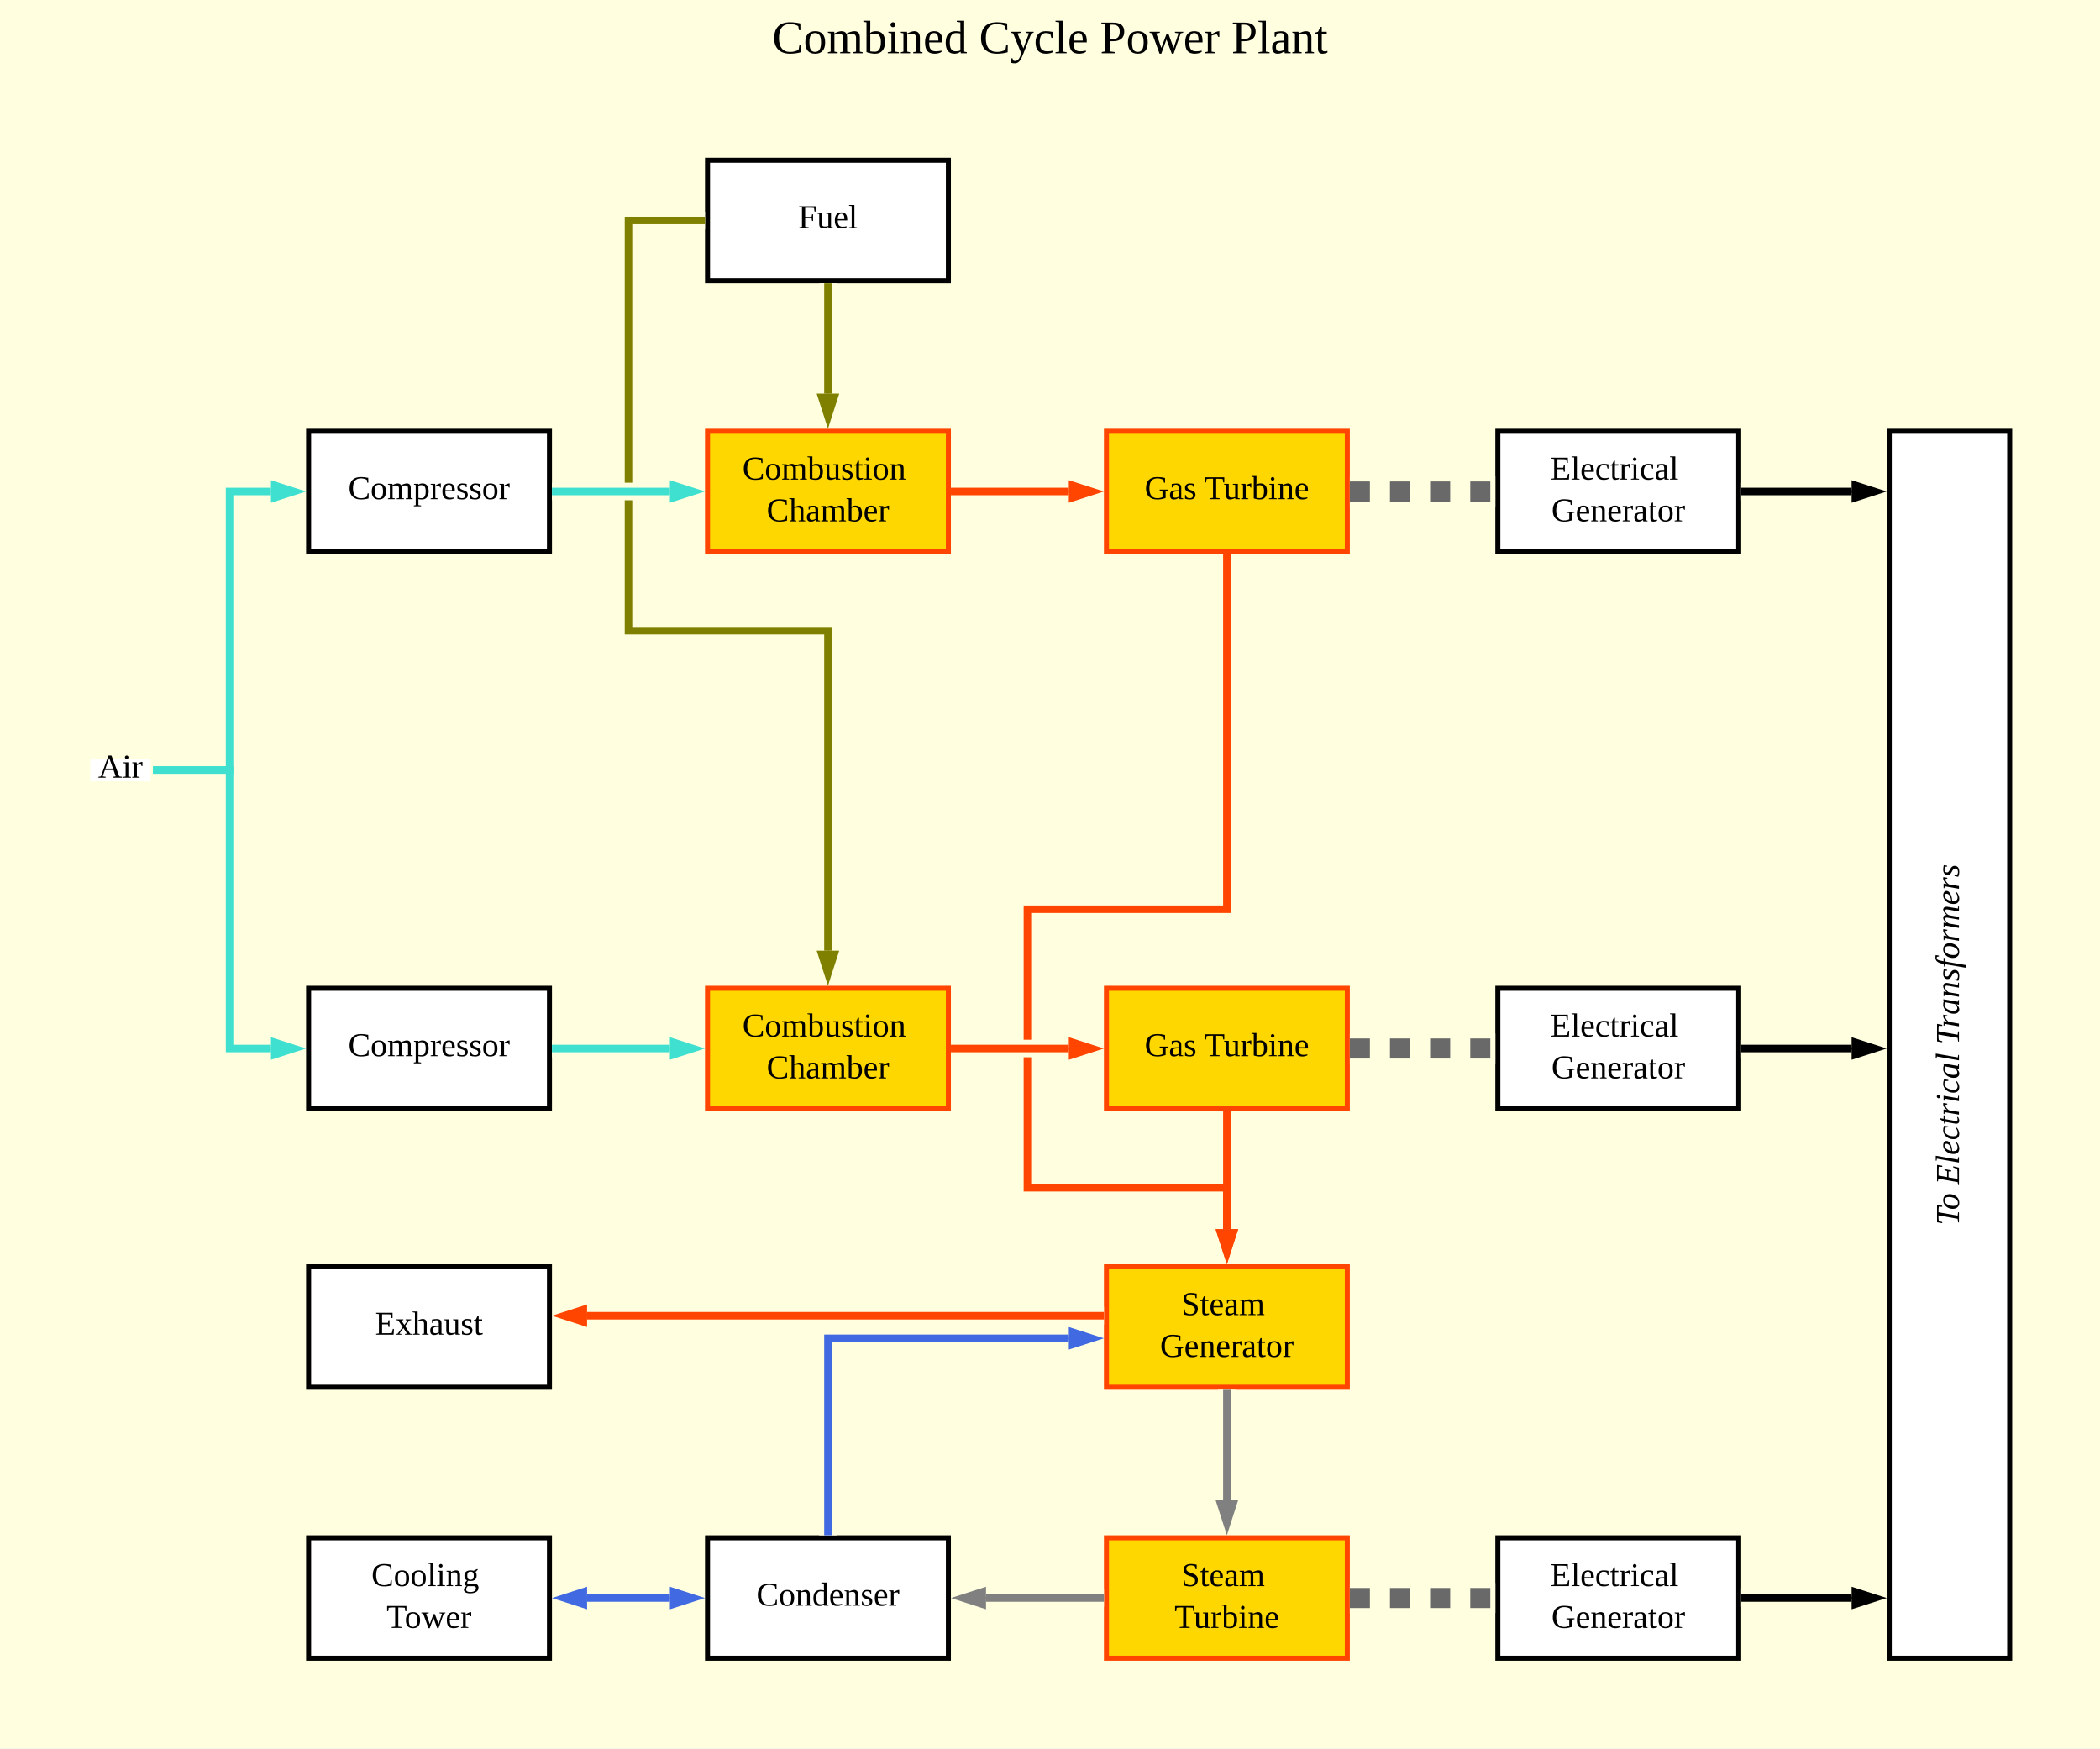
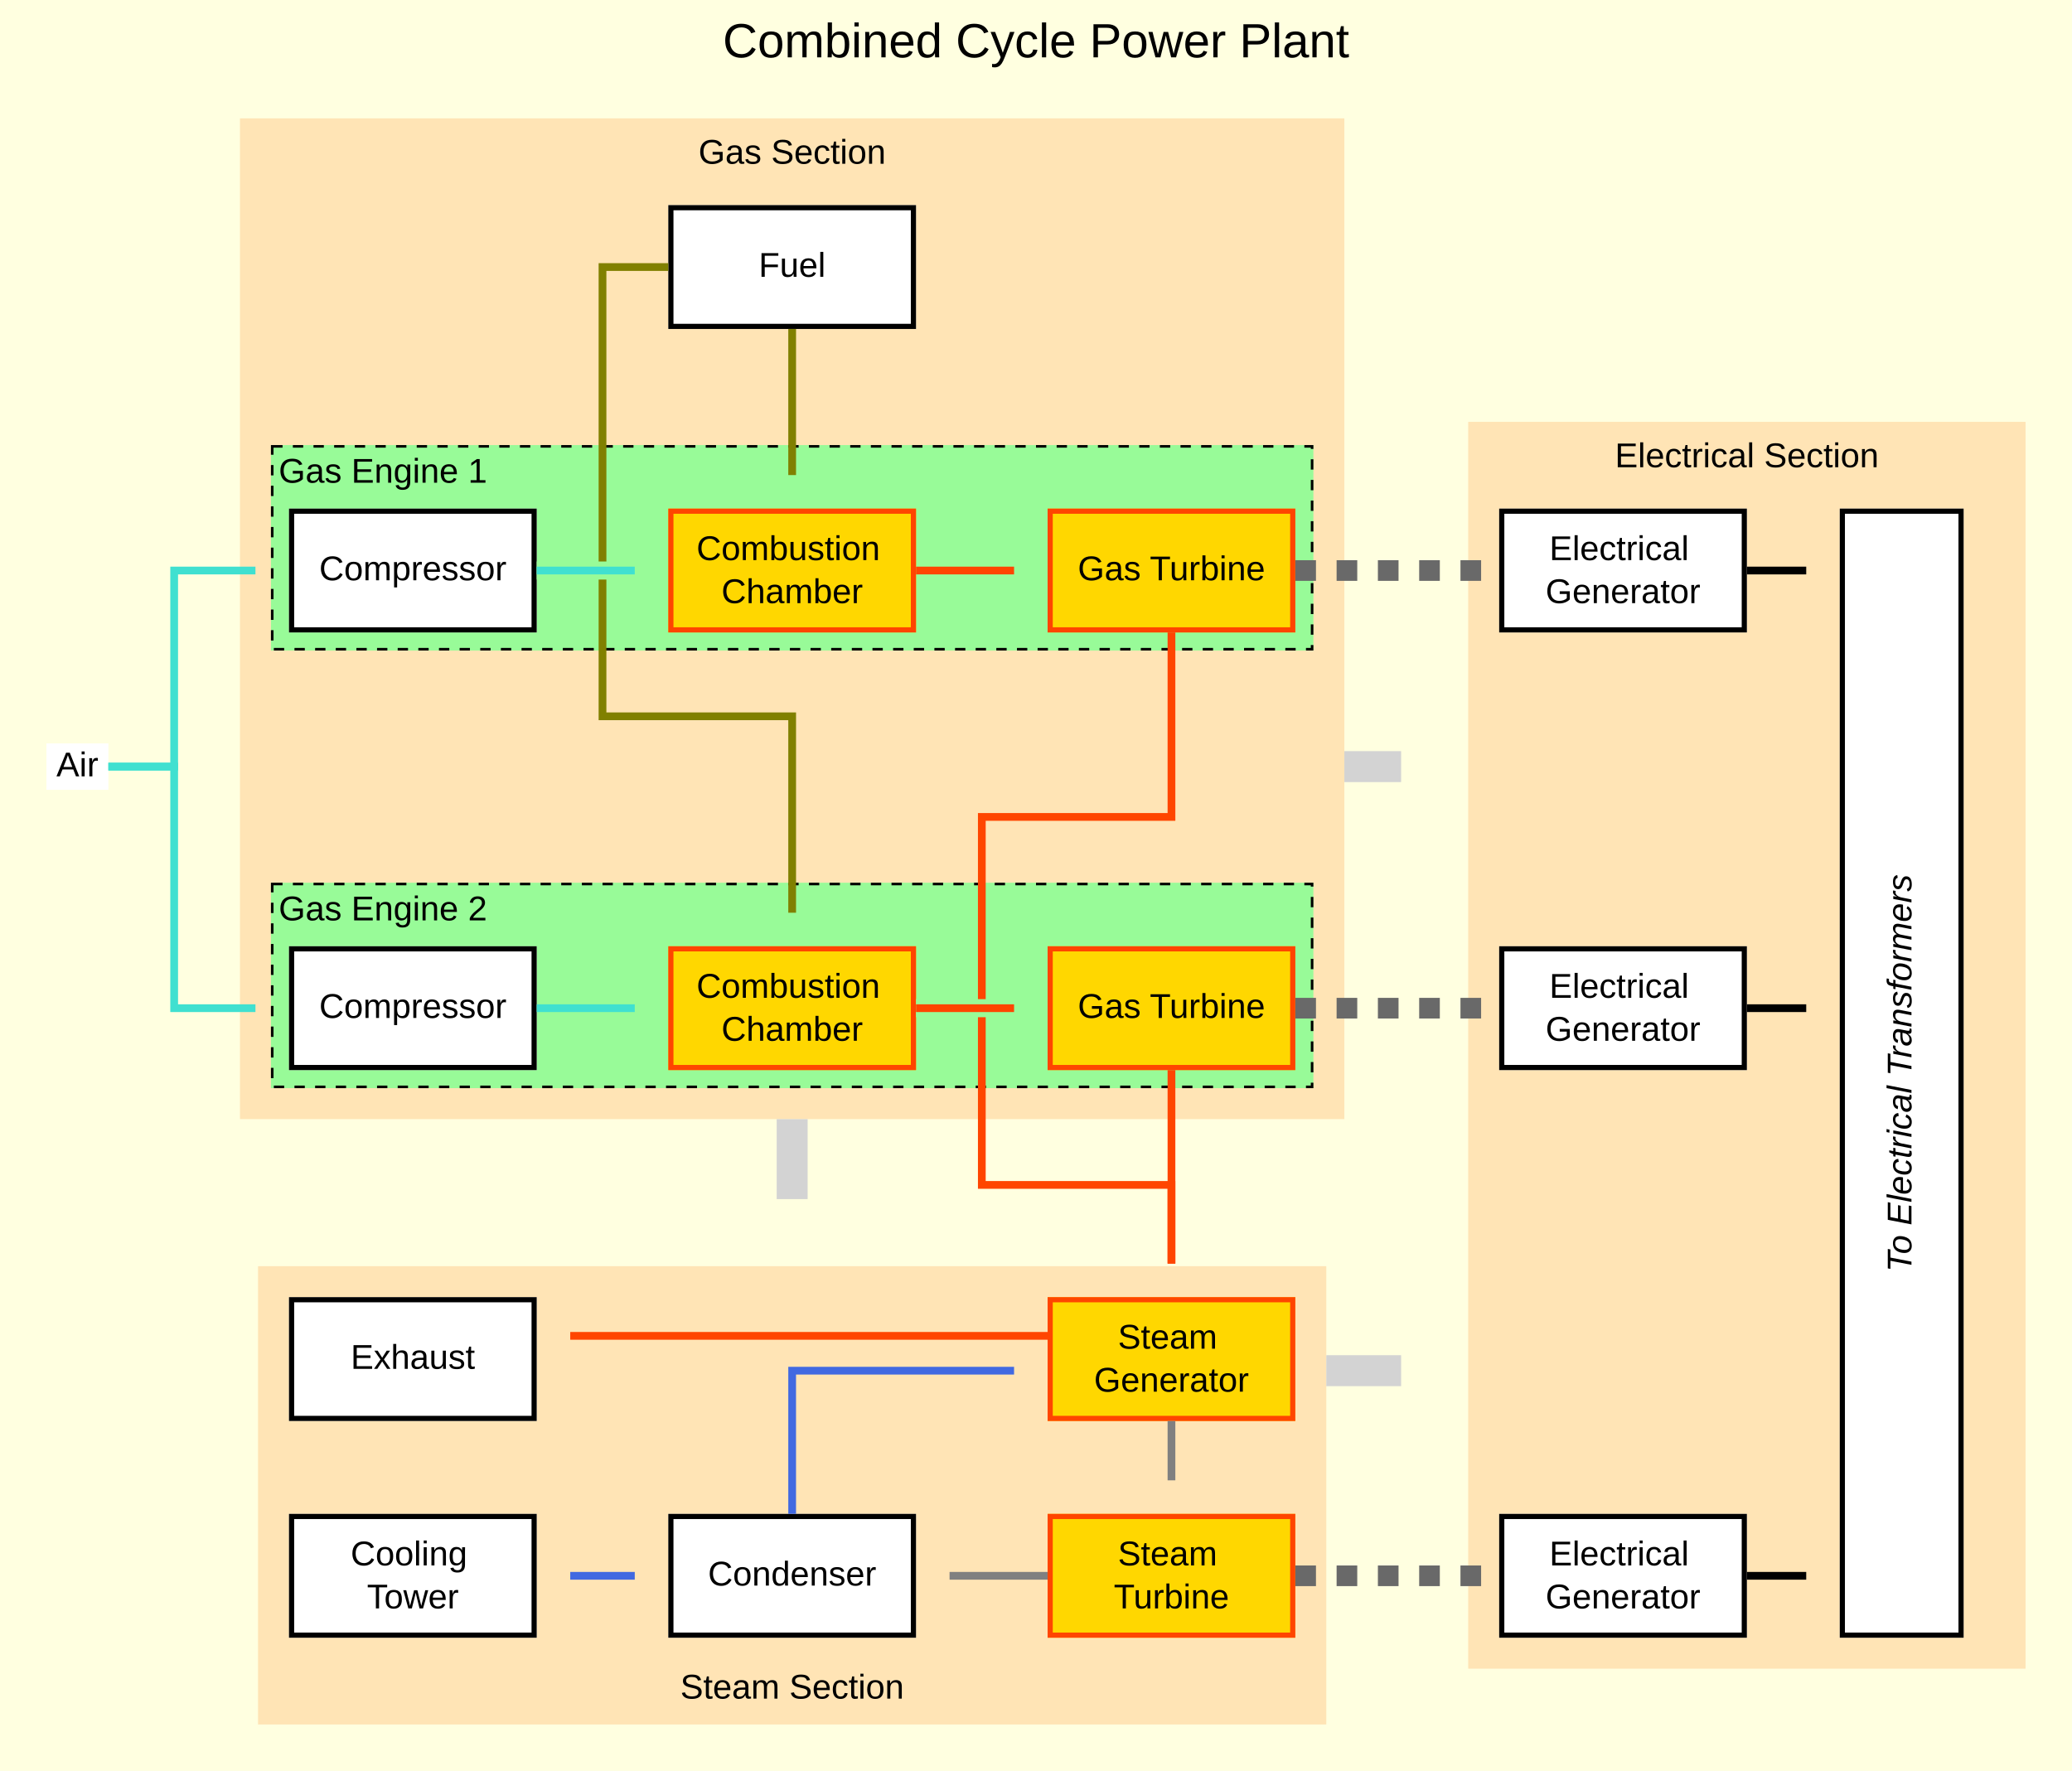
- <svg xmlns="http://www.w3.org/2000/svg" baseProfile="full" height="100%" version="1.1" viewBox="0 0 837.0 696.875" width="100%">
+ <svg xmlns="http://www.w3.org/2000/svg" baseProfile="full" height="100%" version="1.1" viewBox="0 0 803.0 686.375" width="100%">
  <defs>
    <marker id="id1" markerHeight="9" markerUnits="userSpaceOnUse" markerWidth="14" orient="auto" refX="7.0" refY="4.5">
      <polyline fill="turquoise" points="0,0 14,4.5 0,9" stroke-width="0" />
    </marker>
    <marker id="id2" markerHeight="9" markerUnits="userSpaceOnUse" markerWidth="14" orient="auto" refX="7.0" refY="4.5">
      <polyline fill="olive" points="0,0 14,4.5 0,9" stroke-width="0" />
    </marker>
    <marker id="id3" markerHeight="9" markerUnits="userSpaceOnUse" markerWidth="14" orient="auto" refX="7.0" refY="4.5">
      <polyline fill="orangered" points="0,0 14,4.5 0,9" stroke-width="0" />
    </marker>
    <marker id="id4" markerHeight="24" markerUnits="userSpaceOnUse" markerWidth="36" orient="auto" refX="18.0" refY="12.0">
      <polyline fill="dimgrey" points="0,0 36,12.0 0,24" stroke-width="0" />
    </marker>
    <marker id="id5" markerHeight="9" markerUnits="userSpaceOnUse" markerWidth="14" orient="auto" refX="7.0" refY="4.5">
      <polyline fill="grey" points="0,0 14,4.5 0,9" stroke-width="0" />
    </marker>
    <marker id="id6" markerHeight="9" markerUnits="userSpaceOnUse" markerWidth="14" orient="auto" refX="7.0" refY="4.5">
      <polyline fill="royalblue" points="0,0 14,4.5 0,9" stroke-width="0" />
    </marker>
    <marker id="id7" markerHeight="9" markerUnits="userSpaceOnUse" markerWidth="14" orient="auto" refX="7.0" refY="4.5">
      <polyline fill="black" points="0,0 14,4.5 0,9" stroke-width="0" />
    </marker>
+     <marker id="id8" markerHeight="36" markerUnits="userSpaceOnUse" markerWidth="27" orient="auto" refX="13.5" refY="18.0">
+       <polyline fill="lightgrey" points="0,0 27,18.0 0,36" stroke-width="0" />
+     </marker>
  </defs>
-   <rect fill="lightyellow" height="696.875" width="837.0" x="0" y="0" />
-   <rect fill="none" height="696.875" stroke="black" stroke-width="0.0" width="837.0" x="0.0" y="0.0" />
-   <rect fill="white" height="48.0" stroke="black" stroke-width="2.0" width="96.0" x="282.0" y="63.875" />
-   <text transform="translate(330.0,87.875) translate(0,-0.0)">
-     <tspan dominant-baseline="middle" dx="0" fill="black" font-size="10.0pt" text-anchor="middle" x="0">Fuel</tspan>
+   <rect fill="lightyellow" height="686.375" width="803.0" x="0.0" y="0.0" />
+   <rect fill="none" height="686.375" stroke="black" stroke-width="0.0" width="803.0" x="0.0" y="0.0" />
+   <rect fill="moccasin" height="483.25" width="216.0" x="569.0" y="163.5" />
+   <rect fill="none" height="483.25" stroke="black" stroke-width="0.0" width="216.0" x="569.0" y="163.5" />
+   <rect fill="moccasin" height="387.875" width="428.0" x="93.0" y="45.875" />
+   <rect fill="none" height="387.875" stroke="black" stroke-width="0.0" width="428.0" x="93.0" y="45.875" />
+   <rect fill="moccasin" height="177.625" width="414.0" x="100.0" y="490.75" />
+   <rect fill="none" height="177.625" stroke="black" stroke-width="0.0" width="414.0" x="100.0" y="490.75" />
+   <rect fill="palegreen" height="79.625" width="404.0" x="105.0" y="172.5" />
+   <rect fill="none" height="78.625" stroke="black" stroke-dasharray="4 4" stroke-width="1.0" width="403.0" x="105.5" y="173.0" />
+   <rect fill="palegreen" height="79.625" width="404.0" x="105.0" y="342.125" />
+   <rect fill="none" height="78.625" stroke="black" stroke-dasharray="4 4" stroke-width="1.0" width="403.0" x="105.5" y="342.625" />
+   <rect fill="white" height="18.0" width="24.0" x="18.0" y="288.125" />
+   <rect fill="none" height="16.0" stroke="none" stroke-width="2.0" width="22.0" x="19.0" y="289.125" />
+   <rect fill="white" height="48.0" width="96.0" x="259.0" y="586.75" />
+   <rect fill="none" height="46.0" stroke="black" stroke-width="2.0" width="94.0" x="260.0" y="587.75" />
+   <rect fill="gold" height="48.0" width="96.0" x="259.0" y="197.125" />
+   <rect fill="none" height="46.0" stroke="orangered" stroke-width="2.0" width="94.0" x="260.0" y="198.125" />
+   <rect fill="gold" height="48.0" width="96.0" x="259.0" y="366.75" />
+   <rect fill="none" height="46.0" stroke="orangered" stroke-width="2.0" width="94.0" x="260.0" y="367.75" />
+   <rect fill="white" height="48.0" width="96.0" x="112.0" y="197.125" />
+   <rect fill="none" height="46.0" stroke="black" stroke-width="2.0" width="94.0" x="113.0" y="198.125" />
+   <rect fill="white" height="48.0" width="96.0" x="112.0" y="366.75" />
+   <rect fill="none" height="46.0" stroke="black" stroke-width="2.0" width="94.0" x="113.0" y="367.75" />
+   <rect fill="white" height="48.0" width="96.0" x="112.0" y="586.75" />
+   <rect fill="none" height="46.0" stroke="black" stroke-width="2.0" width="94.0" x="113.0" y="587.75" />
+   <rect fill="white" height="48.0" width="96.0" x="581.0" y="197.125" />
+   <rect fill="none" height="46.0" stroke="black" stroke-width="2.0" width="94.0" x="582.0" y="198.125" />
+   <rect fill="white" height="48.0" width="96.0" x="581.0" y="366.75" />
+   <rect fill="none" height="46.0" stroke="black" stroke-width="2.0" width="94.0" x="582.0" y="367.75" />
+   <rect fill="white" height="48.0" width="96.0" x="581.0" y="586.75" />
+   <rect fill="none" height="46.0" stroke="black" stroke-width="2.0" width="94.0" x="582.0" y="587.75" />
+   <rect fill="white" height="48.0" width="96.0" x="112.0" y="502.75" />
+   <rect fill="none" height="46.0" stroke="black" stroke-width="2.0" width="94.0" x="113.0" y="503.75" />
+   <rect fill="white" height="48.0" width="96.0" x="259.0" y="79.5" />
+   <rect fill="none" height="46.0" stroke="black" stroke-width="2.0" width="94.0" x="260.0" y="80.5" />
+   <rect fill="gold" height="48.0" width="96.0" x="406.0" y="197.125" />
+   <rect fill="none" height="46.0" stroke="orangered" stroke-width="2.0" width="94.0" x="407.0" y="198.125" />
+   <rect fill="gold" height="48.0" width="96.0" x="406.0" y="366.75" />
+   <rect fill="none" height="46.0" stroke="orangered" stroke-width="2.0" width="94.0" x="407.0" y="367.75" />
+   <rect fill="gold" height="48.0" width="96.0" x="406.0" y="502.75" />
+   <rect fill="none" height="46.0" stroke="orangered" stroke-width="2.0" width="94.0" x="407.0" y="503.75" />
+   <rect fill="gold" height="48.0" width="96.0" x="406.0" y="586.75" />
+   <rect fill="none" height="46.0" stroke="orangered" stroke-width="2.0" width="94.0" x="407.0" y="587.75" />
+   <rect fill="white" height="437.625" width="48.0" x="713.0" y="197.125" />
+   <rect fill="none" height="435.625" stroke="black" stroke-width="2.0" width="46.0" x="714.0" y="198.125" />
+   <polyline fill="none" points="307.0,433.75 307.0,464.75" stroke="lightgrey" stroke-width="12.0" />
+   <polyline marker-end="url(#id8)" points="307.0,463.75 307.0,477.25" stroke="lightgrey" stroke-width="0" />
+   <polyline fill="none" points="521.0,297.125 543.0,297.125" stroke="lightgrey" stroke-width="12.0" />
+   <polyline marker-end="url(#id8)" points="542.0,297.125 555.5,297.125" stroke="lightgrey" stroke-width="0" />
+   <polyline fill="none" points="514.0,531.25 543.0,531.25" stroke="lightgrey" stroke-width="12.0" />
+   <polyline marker-end="url(#id8)" points="542.0,531.25 555.5,531.25" stroke="lightgrey" stroke-width="0" />
+   <polyline fill="none" points="307.0,127.5 307.0,184.125" stroke="olive" stroke-width="3.0" />
+   <polyline marker-end="url(#id2)" points="307.0,183.125 307.0,190.125" stroke="olive" stroke-width="0" />
+   <polyline fill="none" points="259.0,103.5 233.5,103.5 233.5,277.625 307.0,277.625 307.0,353.75" stroke="olive" stroke-width="3.0" />
+   <polyline marker-end="url(#id2)" points="307.0,352.75 307.0,359.75" stroke="olive" stroke-width="0" />
+   <polyline fill="none" points="454.0,245.125 454.0,316.625 380.5,316.625 380.5,459.25 454.0,459.25 454.0,489.75" stroke="orangered" stroke-width="3.0" />
+   <polyline marker-end="url(#id3)" points="454.0,488.75 454.0,495.75" stroke="orangered" stroke-width="0" />
+   <polyline fill="none" points="454.0,414.75 454.0,489.75" stroke="orangered" stroke-width="3.0" />
+   <polyline marker-end="url(#id3)" points="454.0,488.75 454.0,495.75" stroke="orangered" stroke-width="0" />
+   <polyline fill="none" points="42.0,297.125 67.5,297.125 67.5,221.125 99.0,221.125" stroke="turquoise" stroke-width="3.0" />
+   <polyline marker-end="url(#id1)" points="98.0,221.125 105.0,221.125" stroke="turquoise" stroke-width="0" />
+   <polyline fill="none" points="42.0,297.125 67.5,297.125 67.5,390.75 99.0,390.75" stroke="turquoise" stroke-width="3.0" />
+   <polyline marker-end="url(#id1)" points="98.0,390.75 105.0,390.75" stroke="turquoise" stroke-width="0" />
+   <polyline fill="none" points="208.0,221.125 246.0,221.125" stroke="palegreen" stroke-width="7.0" />
+   <polyline fill="none" points="208.0,221.125 246.0,221.125" stroke="turquoise" stroke-width="3.0" />
+   <polyline marker-end="url(#id1)" points="245.0,221.125 252.0,221.125" stroke="turquoise" stroke-width="0" />
+   <polyline fill="none" points="208.0,390.75 246.0,390.75" stroke="turquoise" stroke-width="3.0" />
+   <polyline marker-end="url(#id1)" points="245.0,390.75 252.0,390.75" stroke="turquoise" stroke-width="0" />
+   <polyline fill="none" points="355.0,221.125 393.0,221.125" stroke="orangered" stroke-width="3.0" />
+   <polyline marker-end="url(#id3)" points="392.0,221.125 399.0,221.125" stroke="orangered" stroke-width="0" />
+   <polyline fill="none" points="355.0,390.75 393.0,390.75" stroke="palegreen" stroke-width="7.0" />
+   <polyline fill="none" points="355.0,390.75 393.0,390.75" stroke="orangered" stroke-width="3.0" />
+   <polyline marker-end="url(#id3)" points="392.0,390.75 399.0,390.75" stroke="orangered" stroke-width="0" />
+   <polyline fill="none" points="502.0,221.125 581.0,221.125" stroke="dimgrey" stroke-dasharray="8 8" stroke-width="8.0" />
+   <polyline fill="none" points="502.0,390.75 581.0,390.75" stroke="dimgrey" stroke-dasharray="8 8" stroke-width="8.0" />
+   <polyline fill="none" points="454.0,550.75 454.0,573.75" stroke="grey" stroke-width="3.0" />
+   <polyline marker-end="url(#id5)" points="454.0,572.75 454.0,579.75" stroke="grey" stroke-width="0" />
+   <polyline fill="none" points="502.0,610.75 581.0,610.75" stroke="dimgrey" stroke-dasharray="8 8" stroke-width="8.0" />
+   <polyline fill="none" points="406.0,610.75 368.0,610.75" stroke="grey" stroke-width="3.0" />
+   <polyline marker-end="url(#id5)" points="369.0,610.75 362.0,610.75" stroke="grey" stroke-width="0" />
+   <polyline fill="none" points="307.0,586.75 307.0,531.25 393.0,531.25" stroke="royalblue" stroke-width="3.0" />
+   <polyline marker-end="url(#id6)" points="392.0,531.25 399.0,531.25" stroke="royalblue" stroke-width="0" />
+   <polyline fill="none" points="246.0,610.75 221.0,610.75" stroke="royalblue" stroke-width="3.0" />
+   <polyline marker-end="url(#id6)" points="245.0,610.75 252.0,610.75" stroke="royalblue" stroke-width="0" />
+   <polyline marker-end="url(#id6)" points="222.0,610.75 215.0,610.75" stroke="royalblue" stroke-width="0" />
+   <polyline fill="none" points="677.0,221.125 700.0,221.125" stroke="black" stroke-width="3.0" />
+   <polyline marker-end="url(#id7)" points="699.0,221.125 706.0,221.125" stroke="black" stroke-width="0" />
+   <polyline fill="none" points="677.0,390.75 700.0,390.75" stroke="black" stroke-width="3.0" />
+   <polyline marker-end="url(#id7)" points="699.0,390.75 706.0,390.75" stroke="black" stroke-width="0" />
+   <polyline fill="none" points="677.0,610.75 700.0,610.75" stroke="black" stroke-width="3.0" />
+   <polyline marker-end="url(#id7)" points="699.0,610.75 706.0,610.75" stroke="black" stroke-width="0" />
+   <polyline fill="none" points="406.0,517.75 221.0,517.75" stroke="orangered" stroke-width="3.0" />
+   <polyline marker-end="url(#id3)" points="222.0,517.75 215.0,517.75" stroke="orangered" stroke-width="0" />
+   <text transform="translate(677.0,177.3125) translate(0,-0.0)">
+     <tspan dominant-baseline="middle" dx="0" fill="black" font-family="Arial" font-size="10.0pt" text-anchor="middle" x="0">Electrical Section</tspan>
  </text>
-   <rect fill="white" height="48.0" stroke="black" stroke-width="2.0" width="96.0" x="123.0" y="171.875" />
-   <text transform="translate(171.0,195.875) translate(0,-0.0)">
-     <tspan dominant-baseline="middle" dx="0" fill="black" font-size="10.0pt" text-anchor="middle" x="0">Compressor</tspan>
+   <text transform="translate(307.0,59.6875) translate(0,-0.0)">
+     <tspan dominant-baseline="middle" dx="0" fill="black" font-family="Arial" font-size="10.0pt" text-anchor="middle" x="0">Gas Section</tspan>
  </text>
-   <rect fill="gold" height="48.0" stroke="orangered" stroke-width="2.0" width="96.0" x="282.0" y="171.875" />
-   <text transform="translate(330.0,195.875) translate(0,-7.8125)">
-     <tspan dominant-baseline="middle" dx="0" fill="black" font-size="10.0pt" text-anchor="middle" x="0">Combustion</tspan>
-     <tspan dominant-baseline="middle" dx="0" dy="1.25em" fill="black" font-size="10.0pt" text-anchor="middle" x="0">Chamber</tspan>
+   <text transform="translate(307.0,654.5625) translate(0,-0.0)">
+     <tspan dominant-baseline="middle" dx="0" fill="black" font-family="Arial" font-size="10.0pt" text-anchor="middle" x="0">Steam Section</tspan>
  </text>
-   <rect fill="gold" height="48.0" stroke="orangered" stroke-width="2.0" width="96.0" x="441.0" y="171.875" />
-   <text transform="translate(489.0,195.875) translate(0,-0.0)">
-     <tspan dominant-baseline="middle" dx="0" fill="black" font-size="10.0pt" text-anchor="middle" x="0">Gas Turbine</tspan>
+   <text transform="translate(108.0,183.3125) translate(0,-0.0)">
+     <tspan dominant-baseline="middle" dx="0" fill="black" font-family="Arial" font-size="10.0pt" text-anchor="start" x="0">Gas Engine 1</tspan>
  </text>
-   <rect fill="white" height="48.0" stroke="black" stroke-width="2.0" width="96.0" x="597.0" y="171.875" />
-   <text transform="translate(645.0,195.875) translate(0,-7.8125)">
-     <tspan dominant-baseline="middle" dx="0" fill="black" font-size="10.0pt" text-anchor="middle" x="0">Electrical</tspan>
-     <tspan dominant-baseline="middle" dx="0" dy="1.25em" fill="black" font-size="10.0pt" text-anchor="middle" x="0">Generator</tspan>
+   <text transform="translate(108.0,352.9375) translate(0,-0.0)">
+     <tspan dominant-baseline="middle" dx="0" fill="black" font-family="Arial" font-size="10.0pt" text-anchor="start" x="0">Gas Engine 2</tspan>
  </text>
-   <rect fill="white" height="489.0" stroke="black" stroke-width="2.0" width="48.0" x="753.0" y="171.875" />
-   <text transform="translate(777.0,416.375) translate(-0.0,0) rotate(-90)">
-     <tspan dominant-baseline="middle" dx="0" fill="black" font-size="10.0pt" font-style="italic" text-anchor="middle" x="0">To Electrical Transformers</tspan>
+   <text transform="translate(30.0,297.125) translate(0,-0.0)">
+     <tspan dominant-baseline="middle" dx="0" fill="black" font-family="Arial" font-size="10.0pt" text-anchor="middle" x="0">Air</tspan>
  </text>
-   <rect fill="white" height="9.0" stroke="none" stroke-width="2.0" width="24.0" x="36.0" y="302.375" />
-   <text transform="translate(48.0,306.875) translate(0,-0.0)">
-     <tspan dominant-baseline="middle" dx="0" fill="black" font-size="10.0pt" text-anchor="middle" x="0">Air</tspan>
+   <text transform="translate(307.0,610.75) translate(0,-0.0)">
+     <tspan dominant-baseline="middle" dx="0" fill="black" font-family="Arial" font-size="10.0pt" text-anchor="middle" x="0">Condenser</tspan>
  </text>
-   <rect fill="white" height="48.0" stroke="black" stroke-width="2.0" width="96.0" x="123.0" y="393.875" />
-   <text transform="translate(171.0,417.875) translate(0,-0.0)">
-     <tspan dominant-baseline="middle" dx="0" fill="black" font-size="10.0pt" text-anchor="middle" x="0">Compressor</tspan>
+   <text transform="translate(307.0,221.125) translate(0,-7.8125)">
+     <tspan dominant-baseline="middle" dx="0" fill="black" font-family="Arial" font-size="10.0pt" text-anchor="middle" x="0">Combustion</tspan>
+     <tspan dominant-baseline="middle" dx="0" dy="1.25em" fill="black" font-family="Arial" font-size="10.0pt" text-anchor="middle" x="0">Chamber</tspan>
  </text>
-   <rect fill="gold" height="48.0" stroke="orangered" stroke-width="2.0" width="96.0" x="282.0" y="393.875" />
-   <text transform="translate(330.0,417.875) translate(0,-7.8125)">
-     <tspan dominant-baseline="middle" dx="0" fill="black" font-size="10.0pt" text-anchor="middle" x="0">Combustion</tspan>
-     <tspan dominant-baseline="middle" dx="0" dy="1.25em" fill="black" font-size="10.0pt" text-anchor="middle" x="0">Chamber</tspan>
+   <text transform="translate(307.0,390.75) translate(0,-7.8125)">
+     <tspan dominant-baseline="middle" dx="0" fill="black" font-family="Arial" font-size="10.0pt" text-anchor="middle" x="0">Combustion</tspan>
+     <tspan dominant-baseline="middle" dx="0" dy="1.25em" fill="black" font-family="Arial" font-size="10.0pt" text-anchor="middle" x="0">Chamber</tspan>
  </text>
-   <rect fill="gold" height="48.0" stroke="orangered" stroke-width="2.0" width="96.0" x="441.0" y="393.875" />
-   <text transform="translate(489.0,417.875) translate(0,-0.0)">
-     <tspan dominant-baseline="middle" dx="0" fill="black" font-size="10.0pt" text-anchor="middle" x="0">Gas Turbine</tspan>
+   <text transform="translate(160.0,221.125) translate(0,-0.0)">
+     <tspan dominant-baseline="middle" dx="0" fill="black" font-family="Arial" font-size="10.0pt" text-anchor="middle" x="0">Compressor</tspan>
  </text>
-   <rect fill="white" height="48.0" stroke="black" stroke-width="2.0" width="96.0" x="597.0" y="393.875" />
-   <text transform="translate(645.0,417.875) translate(0,-7.8125)">
-     <tspan dominant-baseline="middle" dx="0" fill="black" font-size="10.0pt" text-anchor="middle" x="0">Electrical</tspan>
-     <tspan dominant-baseline="middle" dx="0" dy="1.25em" fill="black" font-size="10.0pt" text-anchor="middle" x="0">Generator</tspan>
+   <text transform="translate(160.0,390.75) translate(0,-0.0)">
+     <tspan dominant-baseline="middle" dx="0" fill="black" font-family="Arial" font-size="10.0pt" text-anchor="middle" x="0">Compressor</tspan>
  </text>
-   <rect fill="white" height="48.0" stroke="black" stroke-width="2.0" width="96.0" x="123.0" y="504.875" />
-   <text transform="translate(171.0,528.875) translate(0,-0.0)">
-     <tspan dominant-baseline="middle" dx="0" fill="black" font-size="10.0pt" text-anchor="middle" x="0">Exhaust</tspan>
+   <text transform="translate(160.0,610.75) translate(0,-7.8125)">
+     <tspan dominant-baseline="middle" dx="0" fill="black" font-family="Arial" font-size="10.0pt" text-anchor="middle" x="0">Cooling</tspan>
+     <tspan dominant-baseline="middle" dx="0" dy="1.25em" fill="black" font-family="Arial" font-size="10.0pt" text-anchor="middle" x="0">Tower</tspan>
  </text>
-   <rect fill="gold" height="48.0" stroke="orangered" stroke-width="2.0" width="96.0" x="441.0" y="504.875" />
-   <text transform="translate(489.0,528.875) translate(0,-7.8125)">
-     <tspan dominant-baseline="middle" dx="0" fill="black" font-size="10.0pt" text-anchor="middle" x="0">Steam</tspan>
-     <tspan dominant-baseline="middle" dx="0" dy="1.25em" fill="black" font-size="10.0pt" text-anchor="middle" x="0">Generator</tspan>
+   <text transform="translate(629.0,221.125) translate(0,-7.8125)">
+     <tspan dominant-baseline="middle" dx="0" fill="black" font-family="Arial" font-size="10.0pt" text-anchor="middle" x="0">Electrical</tspan>
+     <tspan dominant-baseline="middle" dx="0" dy="1.25em" fill="black" font-family="Arial" font-size="10.0pt" text-anchor="middle" x="0">Generator</tspan>
  </text>
-   <rect fill="white" height="48.0" stroke="black" stroke-width="2.0" width="96.0" x="123.0" y="612.875" />
-   <text transform="translate(171.0,636.875) translate(0,-7.8125)">
-     <tspan dominant-baseline="middle" dx="0" fill="black" font-size="10.0pt" text-anchor="middle" x="0">Cooling</tspan>
-     <tspan dominant-baseline="middle" dx="0" dy="1.25em" fill="black" font-size="10.0pt" text-anchor="middle" x="0">Tower</tspan>
+   <text transform="translate(629.0,390.75) translate(0,-7.8125)">
+     <tspan dominant-baseline="middle" dx="0" fill="black" font-family="Arial" font-size="10.0pt" text-anchor="middle" x="0">Electrical</tspan>
+     <tspan dominant-baseline="middle" dx="0" dy="1.25em" fill="black" font-family="Arial" font-size="10.0pt" text-anchor="middle" x="0">Generator</tspan>
  </text>
-   <rect fill="white" height="48.0" stroke="black" stroke-width="2.0" width="96.0" x="282.0" y="612.875" />
-   <text transform="translate(330.0,636.875) translate(0,-0.0)">
-     <tspan dominant-baseline="middle" dx="0" fill="black" font-size="10.0pt" text-anchor="middle" x="0">Condenser</tspan>
+   <text transform="translate(629.0,610.75) translate(0,-7.8125)">
+     <tspan dominant-baseline="middle" dx="0" fill="black" font-family="Arial" font-size="10.0pt" text-anchor="middle" x="0">Electrical</tspan>
+     <tspan dominant-baseline="middle" dx="0" dy="1.25em" fill="black" font-family="Arial" font-size="10.0pt" text-anchor="middle" x="0">Generator</tspan>
  </text>
-   <rect fill="gold" height="48.0" stroke="orangered" stroke-width="2.0" width="96.0" x="441.0" y="612.875" />
-   <text transform="translate(489.0,636.875) translate(0,-7.8125)">
-     <tspan dominant-baseline="middle" dx="0" fill="black" font-size="10.0pt" text-anchor="middle" x="0">Steam</tspan>
-     <tspan dominant-baseline="middle" dx="0" dy="1.25em" fill="black" font-size="10.0pt" text-anchor="middle" x="0">Turbine</tspan>
+   <text transform="translate(160.0,526.75) translate(0,-0.0)">
+     <tspan dominant-baseline="middle" dx="0" fill="black" font-family="Arial" font-size="10.0pt" text-anchor="middle" x="0">Exhaust</tspan>
  </text>
-   <rect fill="white" height="48.0" stroke="black" stroke-width="2.0" width="96.0" x="597.0" y="612.875" />
-   <text transform="translate(645.0,636.875) translate(0,-7.8125)">
-     <tspan dominant-baseline="middle" dx="0" fill="black" font-size="10.0pt" text-anchor="middle" x="0">Electrical</tspan>
-     <tspan dominant-baseline="middle" dx="0" dy="1.25em" fill="black" font-size="10.0pt" text-anchor="middle" x="0">Generator</tspan>
+   <text transform="translate(307.0,103.5) translate(0,-0.0)">
+     <tspan dominant-baseline="middle" dx="0" fill="black" font-family="Arial" font-size="10.0pt" text-anchor="middle" x="0">Fuel</tspan>
  </text>
-   <polyline fill="none" points="330.0,112.875 330.0,156.875" stroke="lightyellow" stroke-width="7.0" />
-   <polyline fill="none" points="330.0,112.875 330.0,156.875" stroke="olive" stroke-width="3.0" />
-   <polyline marker-end="url(#id2)" points="330.0,156.875 330.0,163.875" stroke="olive" stroke-width="1" />
-   <polyline fill="none" points="281.0,87.875 250.5,87.875 250.5,251.375 330.0,251.375 330.0,378.875" stroke="lightyellow" stroke-width="7.0" />
-   <polyline fill="none" points="281.0,87.875 250.5,87.875 250.5,251.375 330.0,251.375 330.0,378.875" stroke="olive" stroke-width="3.0" />
-   <polyline marker-end="url(#id2)" points="330.0,378.875 330.0,385.875" stroke="olive" stroke-width="1" />
-   <polyline fill="none" points="489.0,220.875 489.0,362.375 409.5,362.375 409.5,473.375 489.0,473.375 489.0,489.875" stroke="lightyellow" stroke-width="7.0" />
-   <polyline fill="none" points="489.0,442.875 489.0,489.875" stroke="lightyellow" stroke-width="7.0" />
-   <polyline fill="none" points="489.0,220.875 489.0,362.375 409.5,362.375 409.5,473.375 489.0,473.375 489.0,489.875" stroke="orangered" stroke-width="3.0" />
-   <polyline marker-end="url(#id3)" points="489.0,489.875 489.0,496.875" stroke="orangered" stroke-width="1" />
-   <polyline fill="none" points="489.0,442.875 489.0,489.875" stroke="orangered" stroke-width="3.0" />
-   <polyline marker-end="url(#id3)" points="489.0,489.875 489.0,496.875" stroke="orangered" stroke-width="1" />
-   <polyline fill="none" points="61.0,306.875 91.5,306.875 91.5,195.875 108.0,195.875" stroke="lightyellow" stroke-width="7.0" />
-   <polyline fill="none" points="61.0,306.875 91.5,306.875 91.5,417.875 108.0,417.875" stroke="lightyellow" stroke-width="7.0" />
-   <polyline fill="none" points="61.0,306.875 91.5,306.875 91.5,195.875 108.0,195.875" stroke="turquoise" stroke-width="3.0" />
-   <polyline marker-end="url(#id1)" points="108.0,195.875 115.0,195.875" stroke="turquoise" stroke-width="1" />
-   <polyline fill="none" points="61.0,306.875 91.5,306.875 91.5,417.875 108.0,417.875" stroke="turquoise" stroke-width="3.0" />
-   <polyline marker-end="url(#id1)" points="108.0,417.875 115.0,417.875" stroke="turquoise" stroke-width="1" />
-   <polyline fill="none" points="220.0,195.875 267.0,195.875" stroke="lightyellow" stroke-width="7.0" />
-   <polyline fill="none" points="220.0,195.875 267.0,195.875" stroke="turquoise" stroke-width="3.0" />
-   <polyline marker-end="url(#id1)" points="267.0,195.875 274.0,195.875" stroke="turquoise" stroke-width="1" />
-   <polyline fill="none" points="220.0,417.875 267.0,417.875" stroke="lightyellow" stroke-width="7.0" />
-   <polyline fill="none" points="220.0,417.875 267.0,417.875" stroke="turquoise" stroke-width="3.0" />
-   <polyline marker-end="url(#id1)" points="267.0,417.875 274.0,417.875" stroke="turquoise" stroke-width="1" />
-   <polyline fill="none" points="379.0,195.875 426.0,195.875" stroke="lightyellow" stroke-width="7.0" />
-   <polyline fill="none" points="379.0,195.875 426.0,195.875" stroke="orangered" stroke-width="3.0" />
-   <polyline marker-end="url(#id3)" points="426.0,195.875 433.0,195.875" stroke="orangered" stroke-width="1" />
-   <polyline fill="none" points="379.0,417.875 426.0,417.875" stroke="lightyellow" stroke-width="7.0" />
-   <polyline fill="none" points="379.0,417.875 426.0,417.875" stroke="orangered" stroke-width="3.0" />
-   <polyline marker-end="url(#id3)" points="426.0,417.875 433.0,417.875" stroke="orangered" stroke-width="1" />
-   <polyline fill="none" points="538.0,195.875 596.0,195.875" stroke="lightyellow" stroke-width="12.0" />
-   <polyline fill="none" points="538.0,195.875 596.0,195.875" stroke="dimgrey" stroke-dasharray="8 8" stroke-width="8.0" />
-   <polyline fill="none" points="538.0,417.875 596.0,417.875" stroke="lightyellow" stroke-width="12.0" />
-   <polyline fill="none" points="538.0,417.875 596.0,417.875" stroke="dimgrey" stroke-dasharray="8 8" stroke-width="8.0" />
-   <polyline fill="none" points="489.0,553.875 489.0,597.875" stroke="lightyellow" stroke-width="7.0" />
-   <polyline fill="none" points="489.0,553.875 489.0,597.875" stroke="grey" stroke-width="3.0" />
-   <polyline marker-end="url(#id5)" points="489.0,597.875 489.0,604.875" stroke="grey" stroke-width="1" />
-   <polyline fill="none" points="538.0,636.875 596.0,636.875" stroke="lightyellow" stroke-width="12.0" />
-   <polyline fill="none" points="538.0,636.875 596.0,636.875" stroke="dimgrey" stroke-dasharray="8 8" stroke-width="8.0" />
-   <polyline fill="none" points="440.0,636.875 393.0,636.875" stroke="lightyellow" stroke-width="7.0" />
-   <polyline fill="none" points="440.0,636.875 393.0,636.875" stroke="grey" stroke-width="3.0" />
-   <polyline marker-end="url(#id5)" points="393.0,636.875 386.0,636.875" stroke="grey" stroke-width="1" />
-   <polyline fill="none" points="330.0,611.875 330.0,533.375 426.0,533.375" stroke="lightyellow" stroke-width="7.0" />
-   <polyline fill="none" points="330.0,611.875 330.0,533.375 426.0,533.375" stroke="royalblue" stroke-width="3.0" />
-   <polyline marker-end="url(#id6)" points="426.0,533.375 433.0,533.375" stroke="royalblue" stroke-width="1" />
-   <polyline fill="none" points="267.0,636.875 234.0,636.875" stroke="lightyellow" stroke-width="7.0" />
-   <polyline fill="none" points="267.0,636.875 234.0,636.875" stroke="royalblue" stroke-width="3.0" />
-   <polyline marker-end="url(#id6)" points="267.0,636.875 274.0,636.875" stroke="royalblue" stroke-width="1" />
-   <polyline marker-end="url(#id6)" points="234.0,636.875 227.0,636.875" stroke="royalblue" stroke-width="1" />
-   <polyline fill="none" points="694.0,195.875 738.0,195.875" stroke="lightyellow" stroke-width="7.0" />
-   <polyline fill="none" points="694.0,195.875 738.0,195.875" stroke="black" stroke-width="3.0" />
-   <polyline marker-end="url(#id7)" points="738.0,195.875 745.0,195.875" stroke="black" stroke-width="1" />
-   <polyline fill="none" points="694.0,417.875 738.0,417.875" stroke="lightyellow" stroke-width="7.0" />
-   <polyline fill="none" points="694.0,417.875 738.0,417.875" stroke="black" stroke-width="3.0" />
-   <polyline marker-end="url(#id7)" points="738.0,417.875 745.0,417.875" stroke="black" stroke-width="1" />
-   <polyline fill="none" points="694.0,636.875 738.0,636.875" stroke="lightyellow" stroke-width="7.0" />
-   <polyline fill="none" points="694.0,636.875 738.0,636.875" stroke="black" stroke-width="3.0" />
-   <polyline marker-end="url(#id7)" points="738.0,636.875 745.0,636.875" stroke="black" stroke-width="1" />
-   <polyline fill="none" points="440.0,524.375 234.0,524.375" stroke="lightyellow" stroke-width="7.0" />
-   <polyline fill="none" points="440.0,524.375 234.0,524.375" stroke="orangered" stroke-width="3.0" />
-   <polyline marker-end="url(#id3)" points="234.0,524.375 227.0,524.375" stroke="orangered" stroke-width="1" />
-   <text transform="translate(418.5,16.9375) translate(0,-0.0)">
-     <tspan dominant-baseline="middle" dx="0" fill="black" font-size="14.0pt" text-anchor="middle" x="0">Combined Cycle Power Plant</tspan>
+   <text transform="translate(454.0,221.125) translate(0,-0.0)">
+     <tspan dominant-baseline="middle" dx="0" fill="black" font-family="Arial" font-size="10.0pt" text-anchor="middle" x="0">Gas Turbine</tspan>
+   </text>
+   <text transform="translate(454.0,390.75) translate(0,-0.0)">
+     <tspan dominant-baseline="middle" dx="0" fill="black" font-family="Arial" font-size="10.0pt" text-anchor="middle" x="0">Gas Turbine</tspan>
+   </text>
+   <text transform="translate(454.0,526.75) translate(0,-7.8125)">
+     <tspan dominant-baseline="middle" dx="0" fill="black" font-family="Arial" font-size="10.0pt" text-anchor="middle" x="0">Steam</tspan>
+     <tspan dominant-baseline="middle" dx="0" dy="1.25em" fill="black" font-family="Arial" font-size="10.0pt" text-anchor="middle" x="0">Generator</tspan>
+   </text>
+   <text transform="translate(454.0,610.75) translate(0,-7.8125)">
+     <tspan dominant-baseline="middle" dx="0" fill="black" font-family="Arial" font-size="10.0pt" text-anchor="middle" x="0">Steam</tspan>
+     <tspan dominant-baseline="middle" dx="0" dy="1.25em" fill="black" font-family="Arial" font-size="10.0pt" text-anchor="middle" x="0">Turbine</tspan>
+   </text>
+   <text transform="translate(737.0,415.9375) translate(-0.0,0) rotate(-90)">
+     <tspan dominant-baseline="middle" dx="0" fill="black" font-family="Arial" font-size="10.0pt" font-style="italic" text-anchor="middle" x="0">To Electrical Transformers</tspan>
+   </text>
+   <text transform="translate(401.5,16.9375) translate(0,-0.0)">
+     <tspan dominant-baseline="middle" dx="0" fill="black" font-family="Arial" font-size="14.0pt" text-anchor="middle" x="0">Combined Cycle Power Plant</tspan>
  </text>
</svg>
